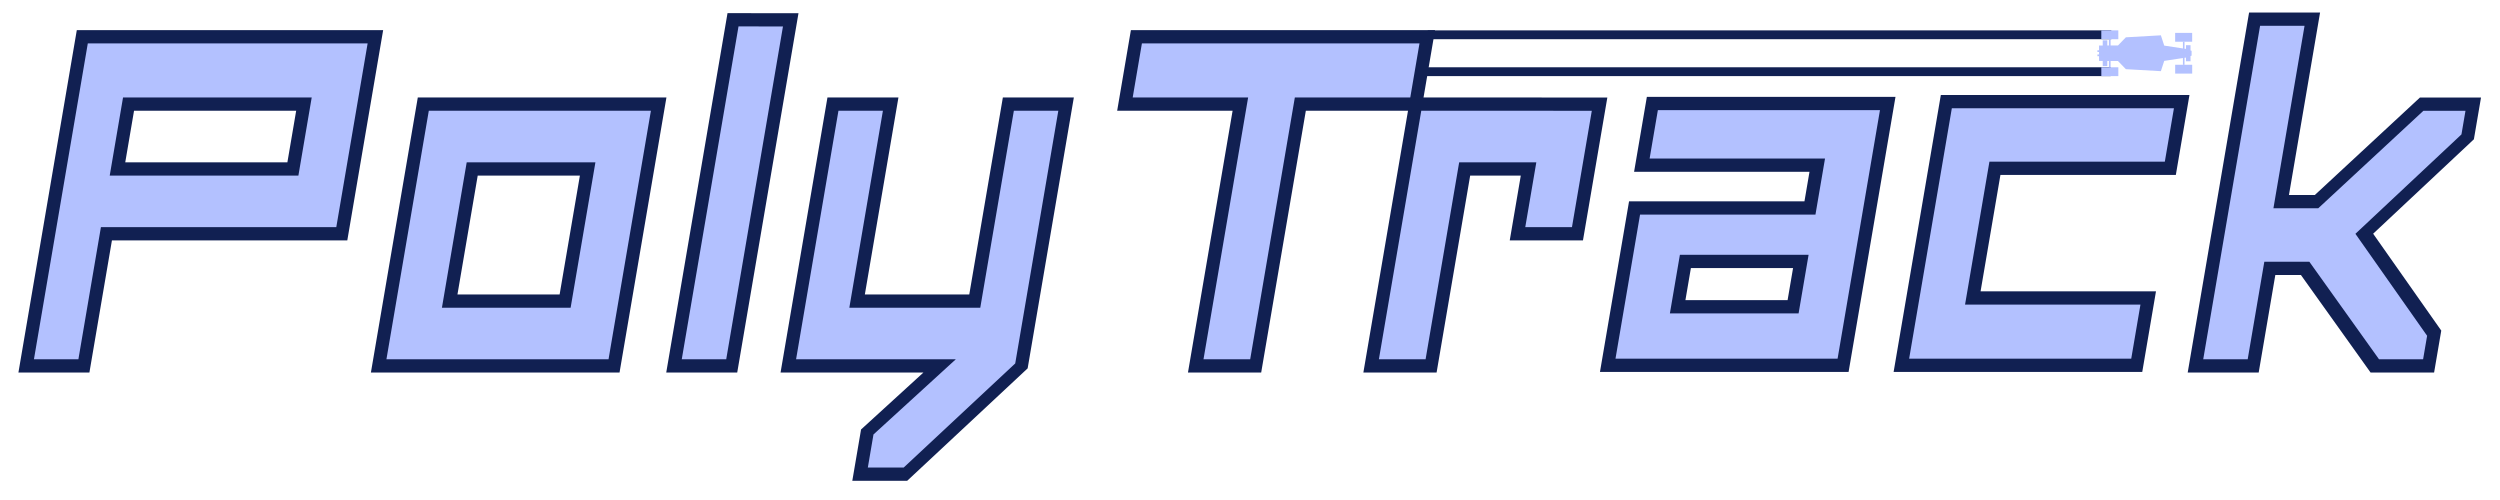
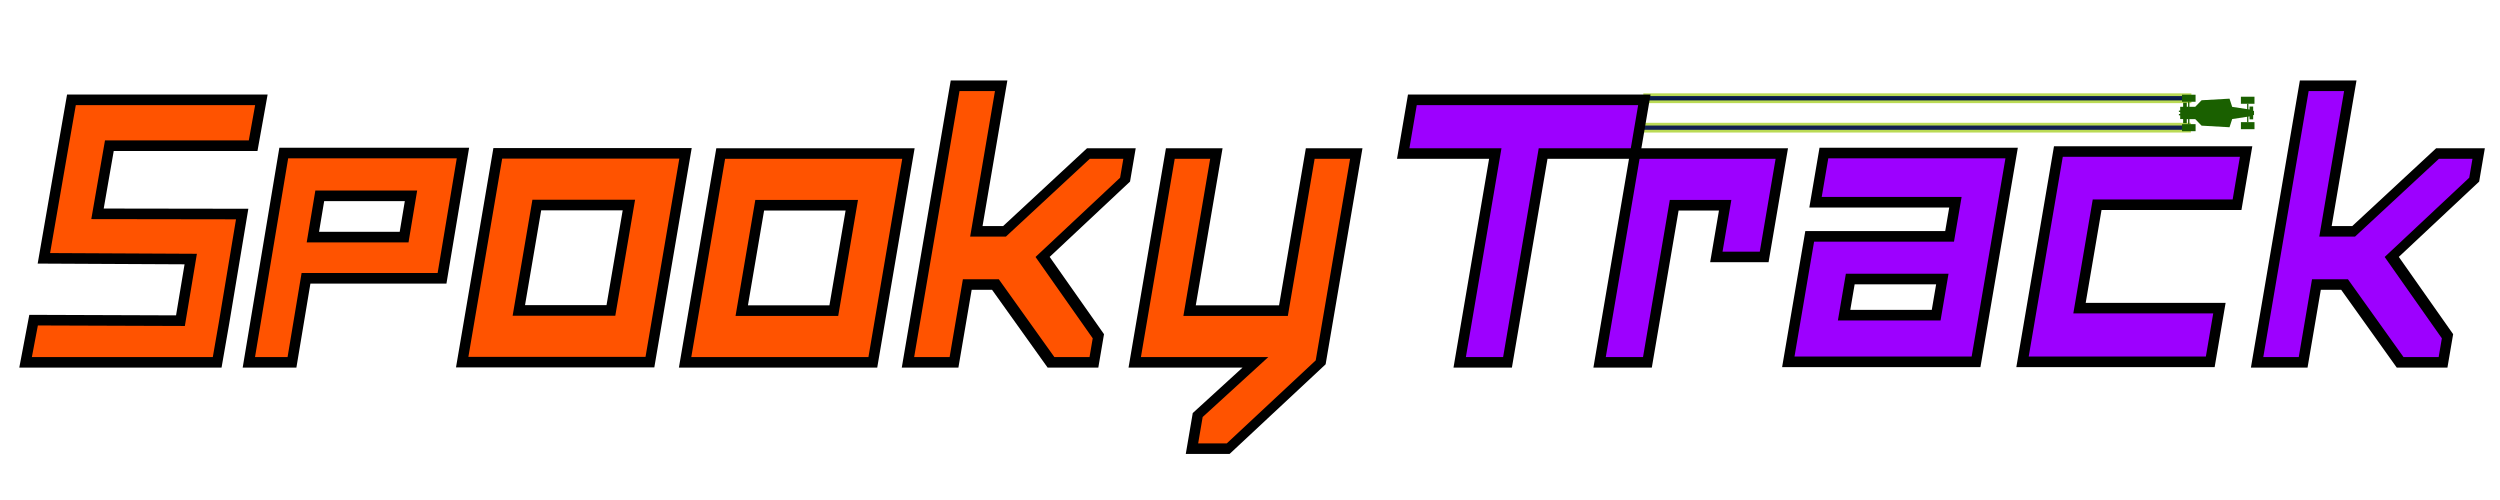
- <svg xmlns="http://www.w3.org/2000/svg" width="1000" height="200" viewBox="0 0 264.583 52.917" version="1.1" id="svg5" xml:space="preserve">
-   <defs id="defs2" />
+ <svg xmlns="http://www.w3.org/2000/svg" xmlns:ns1="https://boxy-svg.com" width="1000" height="200" viewBox="-67.133 -5.279 331.716 58.196" version="1.1" id="svg5">
+   <defs id="defs2">
+     <linearGradient gradientUnits="userSpaceOnUse" x1="179.444" y1="3.273" x2="179.444" y2="4.225" id="gradient-0">
+       <stop offset="0" style="stop-color: rgb(6.667% 12.549% 32.157%)" />
+       <stop offset="1" style="stop-color: rgb(0% 8.349% 27.065%)" />
+     </linearGradient>
+     <linearGradient id="gradient-1" ns1:pinned="true" />
+     <ns1:export>
+       <ns1:file format="svg" />
+     </ns1:export>
+   </defs>
  <g id="layer1">
    <g aria-label="PolyTrack" id="text382" style="font-size:59.213px;font-family:Impact;-inkscape-font-specification:Impact;fill:#28346a;stroke:#212b58;stroke-width:1.323">
      <g id="g5117">
        <g id="g5128" transform="matrix(1,0,-0.1914652,1,7.83031,0)">
-           <rect style="font-size:59.213px;font-family:Impact;-inkscape-font-specification:Impact;fill:#112052;fill-opacity:1;stroke:none;stroke-width:0.371;stroke-dasharray:none;stroke-opacity:1" id="rect19982-1" width="72.351" height="0.952" x="143.269" y="3.273" transform="matrix(1,0,0.1880493,0.9821596,0,0)" />
-           <rect style="font-size:59.213px;font-family:Impact;-inkscape-font-specification:Impact;fill:#112052;fill-opacity:1;stroke:none;stroke-width:0.372;stroke-dasharray:none;stroke-opacity:1" id="rect19982-1-3" width="72.939" height="0.952" x="142.615" y="7.249" transform="matrix(1,0,0.1880493,0.9821596,0,0)" />
+           <rect style="font-size: 59.213px; font-family: Impact; fill-opacity: 1; stroke-width: 0.371; stroke-dasharray: none; stroke-opacity: 1; fill: url(&quot;#gradient-0&quot;); paint-order: fill; stroke: rgb(186, 218, 85);" id="rect19982-1" width="72.351" height="0.952" x="143.269" y="3.273" transform="matrix(1,0,0.1880493,0.9821596,0,0)" />
+           <rect style="font-size: 59.213px; font-family: Impact; fill: rgb(17, 32, 82); fill-opacity: 1; stroke-width: 0.372; stroke-dasharray: none; stroke-opacity: 1; stroke: rgb(186, 218, 85);" id="rect19982-1-3" width="72.939" height="0.952" x="142.615" y="7.249" transform="matrix(1,0,0.1880493,0.9821596,0,0)" />
          <g id="g872" transform="matrix(0.07480357,0,0.01424868,0.07441914,212.3713,-1.984747)" style="fill:#b3c1ff;fill-opacity:1">
-             <rect y="122.351" x="24.19" height="12.568" width="24.072" id="rect827" style="opacity:1;fill:#b3c1ff;fill-opacity:1;stroke:none;stroke-width:10;stroke-linecap:square;stroke-linejoin:bevel;stroke-miterlimit:4;stroke-dasharray:none;stroke-opacity:1;paint-order:stroke fill markers" />
-             <rect y="118.765" x="128.671" height="12.568" width="24.072" id="rect827-6" style="opacity:1;fill:#b3c1ff;fill-opacity:1;stroke:none;stroke-width:10;stroke-linecap:square;stroke-linejoin:bevel;stroke-miterlimit:4;stroke-dasharray:none;stroke-opacity:1;paint-order:stroke fill markers" />
-             <path id="path844" d="m 20.939,104.171 h -2.297 v 2.408 h 2.305 v 6.765 h 5.22 v 7.365 h 6.469 v -7.276 h 2.303 v 8.977 h 2.386 v -8.989 h 10.371 l 11.221,11.623 49.515,2.835 4.748,-14.623 26.468,-4.047 v 9.689 h 2.238 v -10.023 l 2.051,-0.309 v 5.233 h 6.451 v -7.438 l 1.528,-0.551 2.3e-4,-6.842 -1.528,-0.551 v -7.438 h -6.451 v 5.233 l -2.051,-0.309 V 85.881 h -2.238 v 9.689 l -26.468,-4.047 -4.748,-14.623 -49.515,2.835 -11.221,11.623 H 37.325 v -8.989 h -2.386 v 8.977 H 32.636 V 84.07 H 26.168 v 7.365 h -5.22 v 6.765 h -2.305 v 2.408 h 2.297 z" style="fill:#b3c1ff;fill-opacity:1;stroke:none;stroke-width:0.265px;stroke-linecap:butt;stroke-linejoin:miter;stroke-opacity:1" />
-             <rect transform="scale(1,-1)" y="-82.428" x="24.155" height="12.568" width="24.072" id="rect827-9" style="opacity:1;fill:#b3c1ff;fill-opacity:1;stroke:none;stroke-width:10;stroke-linecap:square;stroke-linejoin:bevel;stroke-miterlimit:4;stroke-dasharray:none;stroke-opacity:1;paint-order:stroke fill markers" />
-             <rect transform="scale(1,-1)" y="-86.015" x="128.636" height="12.568" width="24.072" id="rect827-6-8" style="opacity:1;fill:#b3c1ff;fill-opacity:1;stroke:none;stroke-width:10;stroke-linecap:square;stroke-linejoin:bevel;stroke-miterlimit:4;stroke-dasharray:none;stroke-opacity:1;paint-order:stroke fill markers" />
+             <rect y="122.351" x="24.19" height="12.568" width="24.072" id="rect827" style="opacity: 1; fill-opacity: 1; stroke: none; stroke-width: 10; stroke-linecap: square; stroke-linejoin: bevel; stroke-miterlimit: 4; stroke-dasharray: none; stroke-opacity: 1; paint-order: stroke; fill: rgb(26, 96, 0);" />
+             <rect y="118.765" x="128.671" height="12.568" width="24.072" id="rect827-6" style="opacity: 1; fill-opacity: 1; stroke: none; stroke-width: 10; stroke-linecap: square; stroke-linejoin: bevel; stroke-miterlimit: 4; stroke-dasharray: none; stroke-opacity: 1; paint-order: stroke; fill: rgb(26, 96, 0);" />
+             <path id="path844" d="m 20.939,104.171 h -2.297 v 2.408 h 2.305 v 6.765 h 5.22 v 7.365 h 6.469 v -7.276 h 2.303 v 8.977 h 2.386 v -8.989 h 10.371 l 11.221,11.623 49.515,2.835 4.748,-14.623 26.468,-4.047 v 9.689 h 2.238 v -10.023 l 2.051,-0.309 v 5.233 h 6.451 v -7.438 l 1.528,-0.551 2.3e-4,-6.842 -1.528,-0.551 v -7.438 h -6.451 v 5.233 l -2.051,-0.309 V 85.881 h -2.238 v 9.689 l -26.468,-4.047 -4.748,-14.623 -49.515,2.835 -11.221,11.623 H 37.325 v -8.989 h -2.386 v 8.977 H 32.636 V 84.07 H 26.168 v 7.365 h -5.22 v 6.765 h -2.305 v 2.408 h 2.297 z" style="fill-opacity: 1; stroke: none; stroke-width: 0.265px; stroke-linecap: butt; stroke-linejoin: miter; stroke-opacity: 1; fill: rgb(26, 96, 0);" />
+             <rect transform="scale(1,-1)" y="-82.428" x="24.155" height="12.568" width="24.072" id="rect827-9" style="opacity: 1; fill-opacity: 1; stroke: none; stroke-width: 10; stroke-linecap: square; stroke-linejoin: bevel; stroke-miterlimit: 4; stroke-dasharray: none; stroke-opacity: 1; paint-order: stroke; fill: rgb(26, 96, 0);" />
+             <rect transform="scale(1,-1)" y="-86.015" x="128.636" height="12.568" width="24.072" id="rect827-6-8" style="opacity: 1; fill-opacity: 1; stroke: none; stroke-width: 10; stroke-linecap: square; stroke-linejoin: bevel; stroke-miterlimit: 4; stroke-dasharray: none; stroke-opacity: 1; paint-order: stroke; fill: rgb(26, 96, 0);" />
          </g>
-           <path id="path4993" style="font-family:'FORCED SQUARE';-inkscape-font-specification:'FORCED SQUARE';fill:#b3c1ff;fill-opacity:1;stroke:#112052;stroke-width:1.404;stroke-dasharray:none;stroke-opacity:1" d="m 231.169,2.029 0.769,36.696 h 6.109 l -0.216,-10.323 h 3.737 l 9.35,10.323 h 5.694 l -0.072,-3.463 -9.413,-10.522 8.978,-10.256 -0.072,-3.463 h -5.457 l -9.155,10.322 H 237.682 L 237.278,2.029 Z m -161.022,0.066 0.768,36.629 h 6.109 L 76.256,2.096 Z M 1.624,3.894 2.354,38.725 H 8.463 L 8.169,24.739 H 33.079 L 32.643,3.894 Z m 111.56,0 0.15,7.126 h 12.217 l 0.581,27.705 h 6.346 l -0.58,-27.705 h 12.217 l -0.149,-7.126 z m 30.931,7.126 0.58,27.705 h 6.346 L 150.604,17.88 h 6.761 l 0.144,6.86 h 6.346 l -0.287,-13.719 z m 56.101,-0.267 0.585,27.905 h 24.91 l -0.15,-7.126 h -18.564 l -0.287,-13.72 h 18.564 l -0.148,-7.059 z m -31.074,0.2 0.137,6.526 h 18.564 l 0.095,4.529 h -18.564 l 0.349,16.65 h 24.909 l -0.58,-27.705 z M 7.882,11.02 h 18.564 l 0.144,6.86 H 8.026 Z m 31.196,0 0.581,27.705 H 64.569 L 63.988,11.02 Z m 43.355,0 0.581,27.705 h 16.013 l -6.319,6.993 0.093,4.462 h 4.804 L 107.686,38.725 107.106,11.02 h -6.109 l 0.437,20.845 H 88.979 L 88.542,11.02 Z M 45.568,17.88 H 57.786 L 58.079,31.866 H 45.862 Z M 175.838,27.67 h 12.217 l 0.1,4.795 h -12.217 z" />
+           <path id="path4993" style="font-family: &quot;FORCED SQUARE&quot;; fill-opacity: 1; stroke-width: 1.404; stroke-dasharray: none; stroke-opacity: 1; stroke: rgb(0, 0, 0); fill: rgb(157, 0, 255);" d="M 231.169 2.029 L 231.938 38.725 L 238.047 38.725 L 237.831 28.402 L 241.567 28.402 L 250.917 38.725 L 256.61 38.725 L 256.538 35.262 L 247.125 24.739 L 256.103 14.483 L 256.03 11.02 L 250.574 11.02 L 241.419 21.343 L 237.682 21.343 L 237.278 2.029 L 231.169 2.029 Z" />
+           <path id="path4993" style="font-family: &quot;FORCED SQUARE&quot;; fill-opacity: 1; stroke-width: 1.404; stroke-dasharray: none; stroke-opacity: 1; stroke: rgb(0, 0, 0); fill: rgb(157, 0, 255);" d="M 175.838 27.67 L 188.055 27.67 L 188.156 32.465 L 175.938 32.465 L 175.838 27.67 Z M 169.141 10.953 L 169.278 17.48 L 187.842 17.48 L 187.937 22.009 L 169.373 22.009 L 169.722 38.658 L 194.631 38.658 L 194.051 10.953 L 169.141 10.953 Z" />
+           <path id="path4993" style="font-family: &quot;FORCED SQUARE&quot;; fill-opacity: 1; stroke-width: 1.404; stroke-dasharray: none; stroke-opacity: 1; stroke: rgb(0, 0, 0); fill: rgb(255, 83, 0);" d="M 82.433 11.02 L 83.014 38.725 L 99.027 38.725 L 92.709 45.718 L 92.802 50.18 L 97.607 50.18 L 107.686 38.725 L 107.106 11.02 L 100.997 11.02 L 101.434 31.866 L 88.979 31.866 L 88.542 11.02 L 82.433 11.02 Z" />
+           <path id="path4993" style="font-family: &quot;FORCED SQUARE&quot;; fill-opacity: 1; stroke-width: 1.404; stroke-dasharray: none; stroke-opacity: 1; stroke: rgb(0, 0, 0); fill: rgb(255, 83, 0);" d="M 22.773 11.02 L 23.354 38.725 L 48.264 38.725 L 47.683 11.02 L 22.773 11.02 Z M 29.263 17.88 L 41.481 17.88 L 41.774 31.866 L 29.556 31.866 L 29.263 17.88 Z" />
+           <path id="path4993" style="font-family: &quot;FORCED SQUARE&quot;; fill-opacity: 1; stroke-width: 1.404; stroke-dasharray: none; stroke-opacity: 1; stroke: rgb(0, 0, 0); fill: rgb(157, 0, 255);" d="M 200.215 10.754 L 200.799 38.658 L 225.709 38.658 L 225.56 31.533 L 206.996 31.533 L 206.709 17.813 L 225.273 17.813 L 225.124 10.754 L 200.215 10.754 Z" />
+           <path id="path4993" style="font-family: &quot;FORCED SQUARE&quot;; fill-opacity: 1; stroke-width: 1.404; stroke-dasharray: none; stroke-opacity: 1; stroke: rgb(0, 0, 0); fill: rgb(157, 0, 255);" d="M 144.114 11.02 L 144.695 38.725 L 151.041 38.725 L 150.604 17.88 L 157.365 17.88 L 157.509 24.739 L 163.855 24.739 L 163.568 11.02 L 144.114 11.02 Z" />
+           <path id="path4993" style="font-family: &quot;FORCED SQUARE&quot;; fill-opacity: 1; stroke-width: 1.404; stroke-dasharray: none; stroke-opacity: 1; stroke: rgb(0, 0, 0); fill: rgb(157, 0, 255);" d="M 113.184 3.894 L 113.333 11.02 L 125.551 11.02 L 126.132 38.725 L 132.477 38.725 L 131.897 11.02 L 144.114 11.02 L 143.965 3.894 L 113.184 3.894 Z" />
+           <path id="path4993" style="font-family: &quot;FORCED SQUARE&quot;; fill-opacity: 1; stroke-width: 1.404; stroke-dasharray: none; stroke-opacity: 1; stroke: rgb(0, 0, 0); fill: rgb(255, 83, 0);" d="M -35.214 10.954 L -34.53 38.725 L -28.807 38.725 L -29.082 27.574 L -11.032 27.574 L -11.44 10.954 L -35.214 10.954 Z M -29.351 16.635 L -17.246 16.635 L -17.111 22.105 L -29.216 22.105 L -29.351 16.635 Z" />
+           <path id="path4993" style="font-family: &quot;FORCED SQUARE&quot;; fill-opacity: 1; stroke-width: 1.404; stroke-dasharray: none; stroke-opacity: 1; stroke: rgb(0, 0, 0); fill: rgb(255, 83, 0);" d="M -6.809 10.993 L -6.228 38.698 L 18.682 38.698 L 18.101 10.993 L -6.809 10.993 Z M -0.319 17.853 L 11.899 17.853 L 12.192 31.839 L -0.026 31.839 L -0.319 17.853 Z" />
+           <path id="path4993" style="font-family: &quot;FORCED SQUARE&quot;; fill-opacity: 1; stroke-width: 1.404; stroke-dasharray: none; stroke-opacity: 1; stroke: rgb(0, 0, 0); fill: rgb(255, 83, 0);" d="M 52.157 2.029 L 52.926 38.725 L 59.035 38.725 L 58.819 28.402 L 62.555 28.402 L 71.905 38.725 L 77.599 38.725 L 77.526 35.262 L 68.113 24.739 L 77.091 14.483 L 77.018 11.02 L 71.562 11.02 L 62.407 21.343 L 58.671 21.343 L 58.266 2.029 L 52.157 2.029 Z" />
+           <path id="path4993" style="font-family: &quot;FORCED SQUARE&quot;; fill-opacity: 1; stroke-width: 1.404; stroke-dasharray: none; stroke-opacity: 1; stroke: rgb(0, 0, 0); fill: rgb(255, 83, 0);" d="M -64.74 3.892 L -64.618 11.019 L -64.369 24.923 L -44.866 25.02 L -44.664 33.196 L -64.164 33.126 L -64.155 38.724 L -38.733 38.724 L -38.822 33.529 L -39.183 19.047 L -58.385 19.018 L -58.542 9.98 L -39.465 9.98 L -39.536 3.892 L -64.74 3.892 Z" />
        </g>
      </g>
    </g>
  </g>
</svg>
